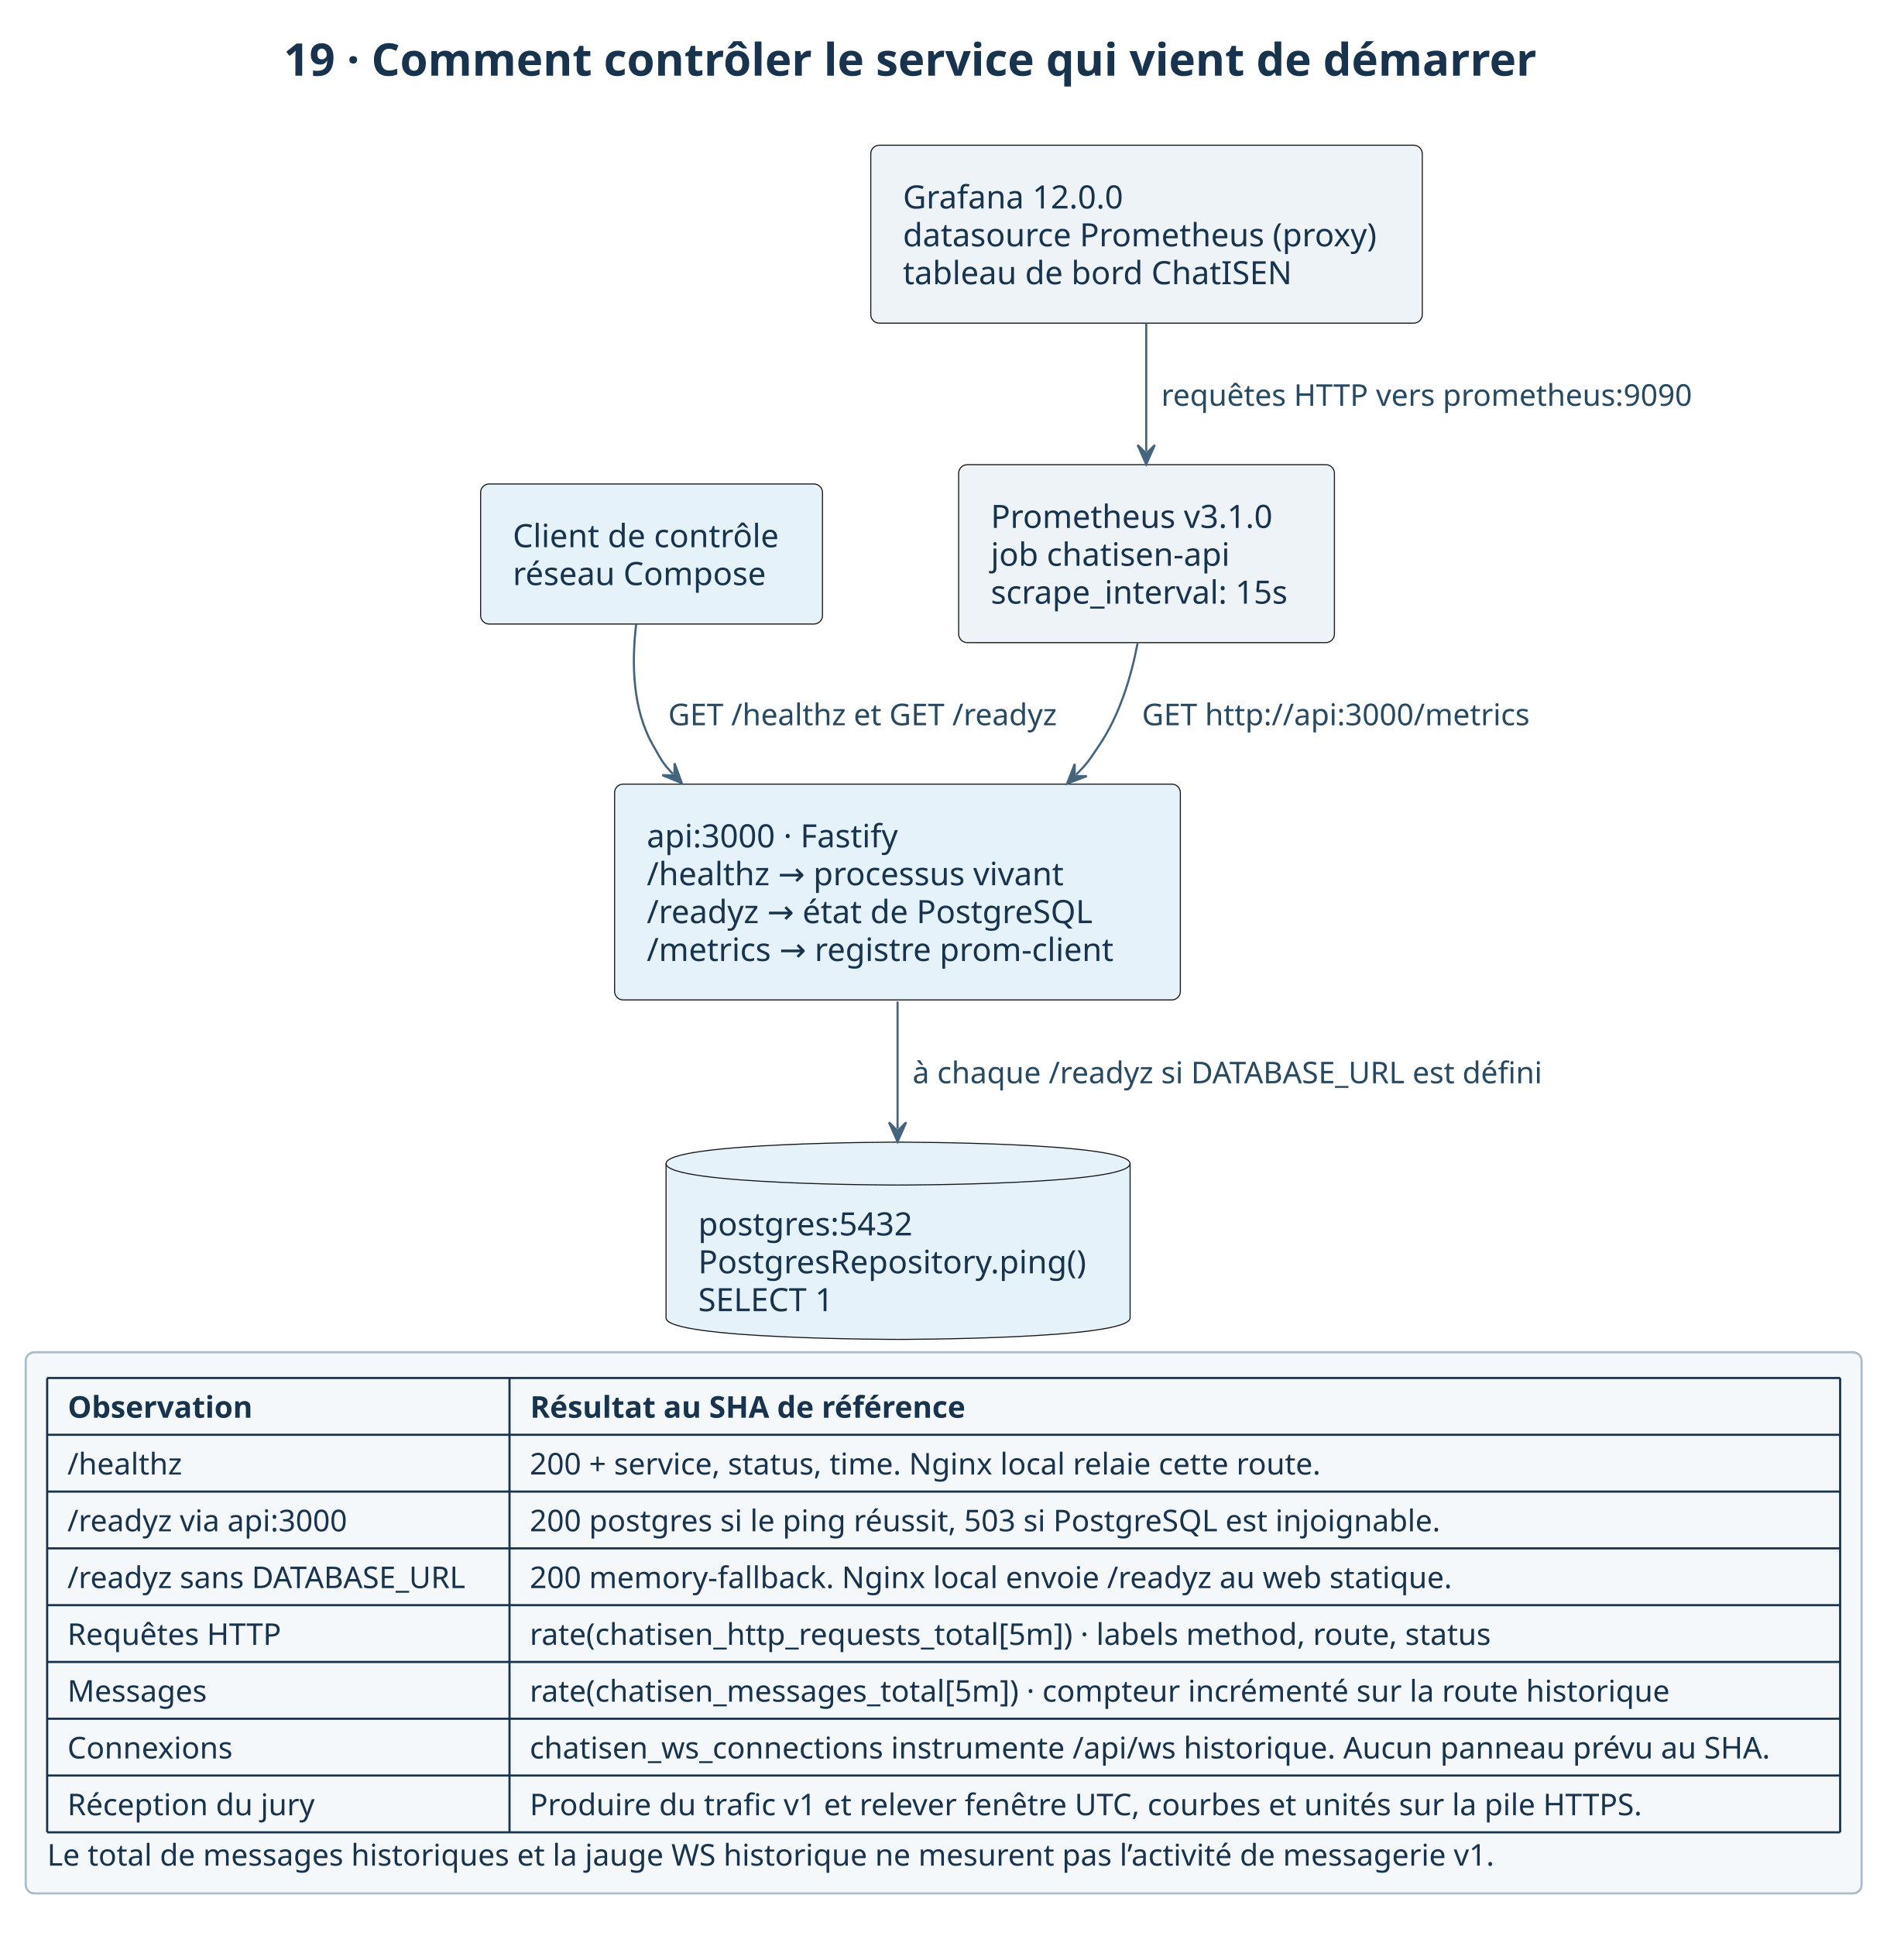
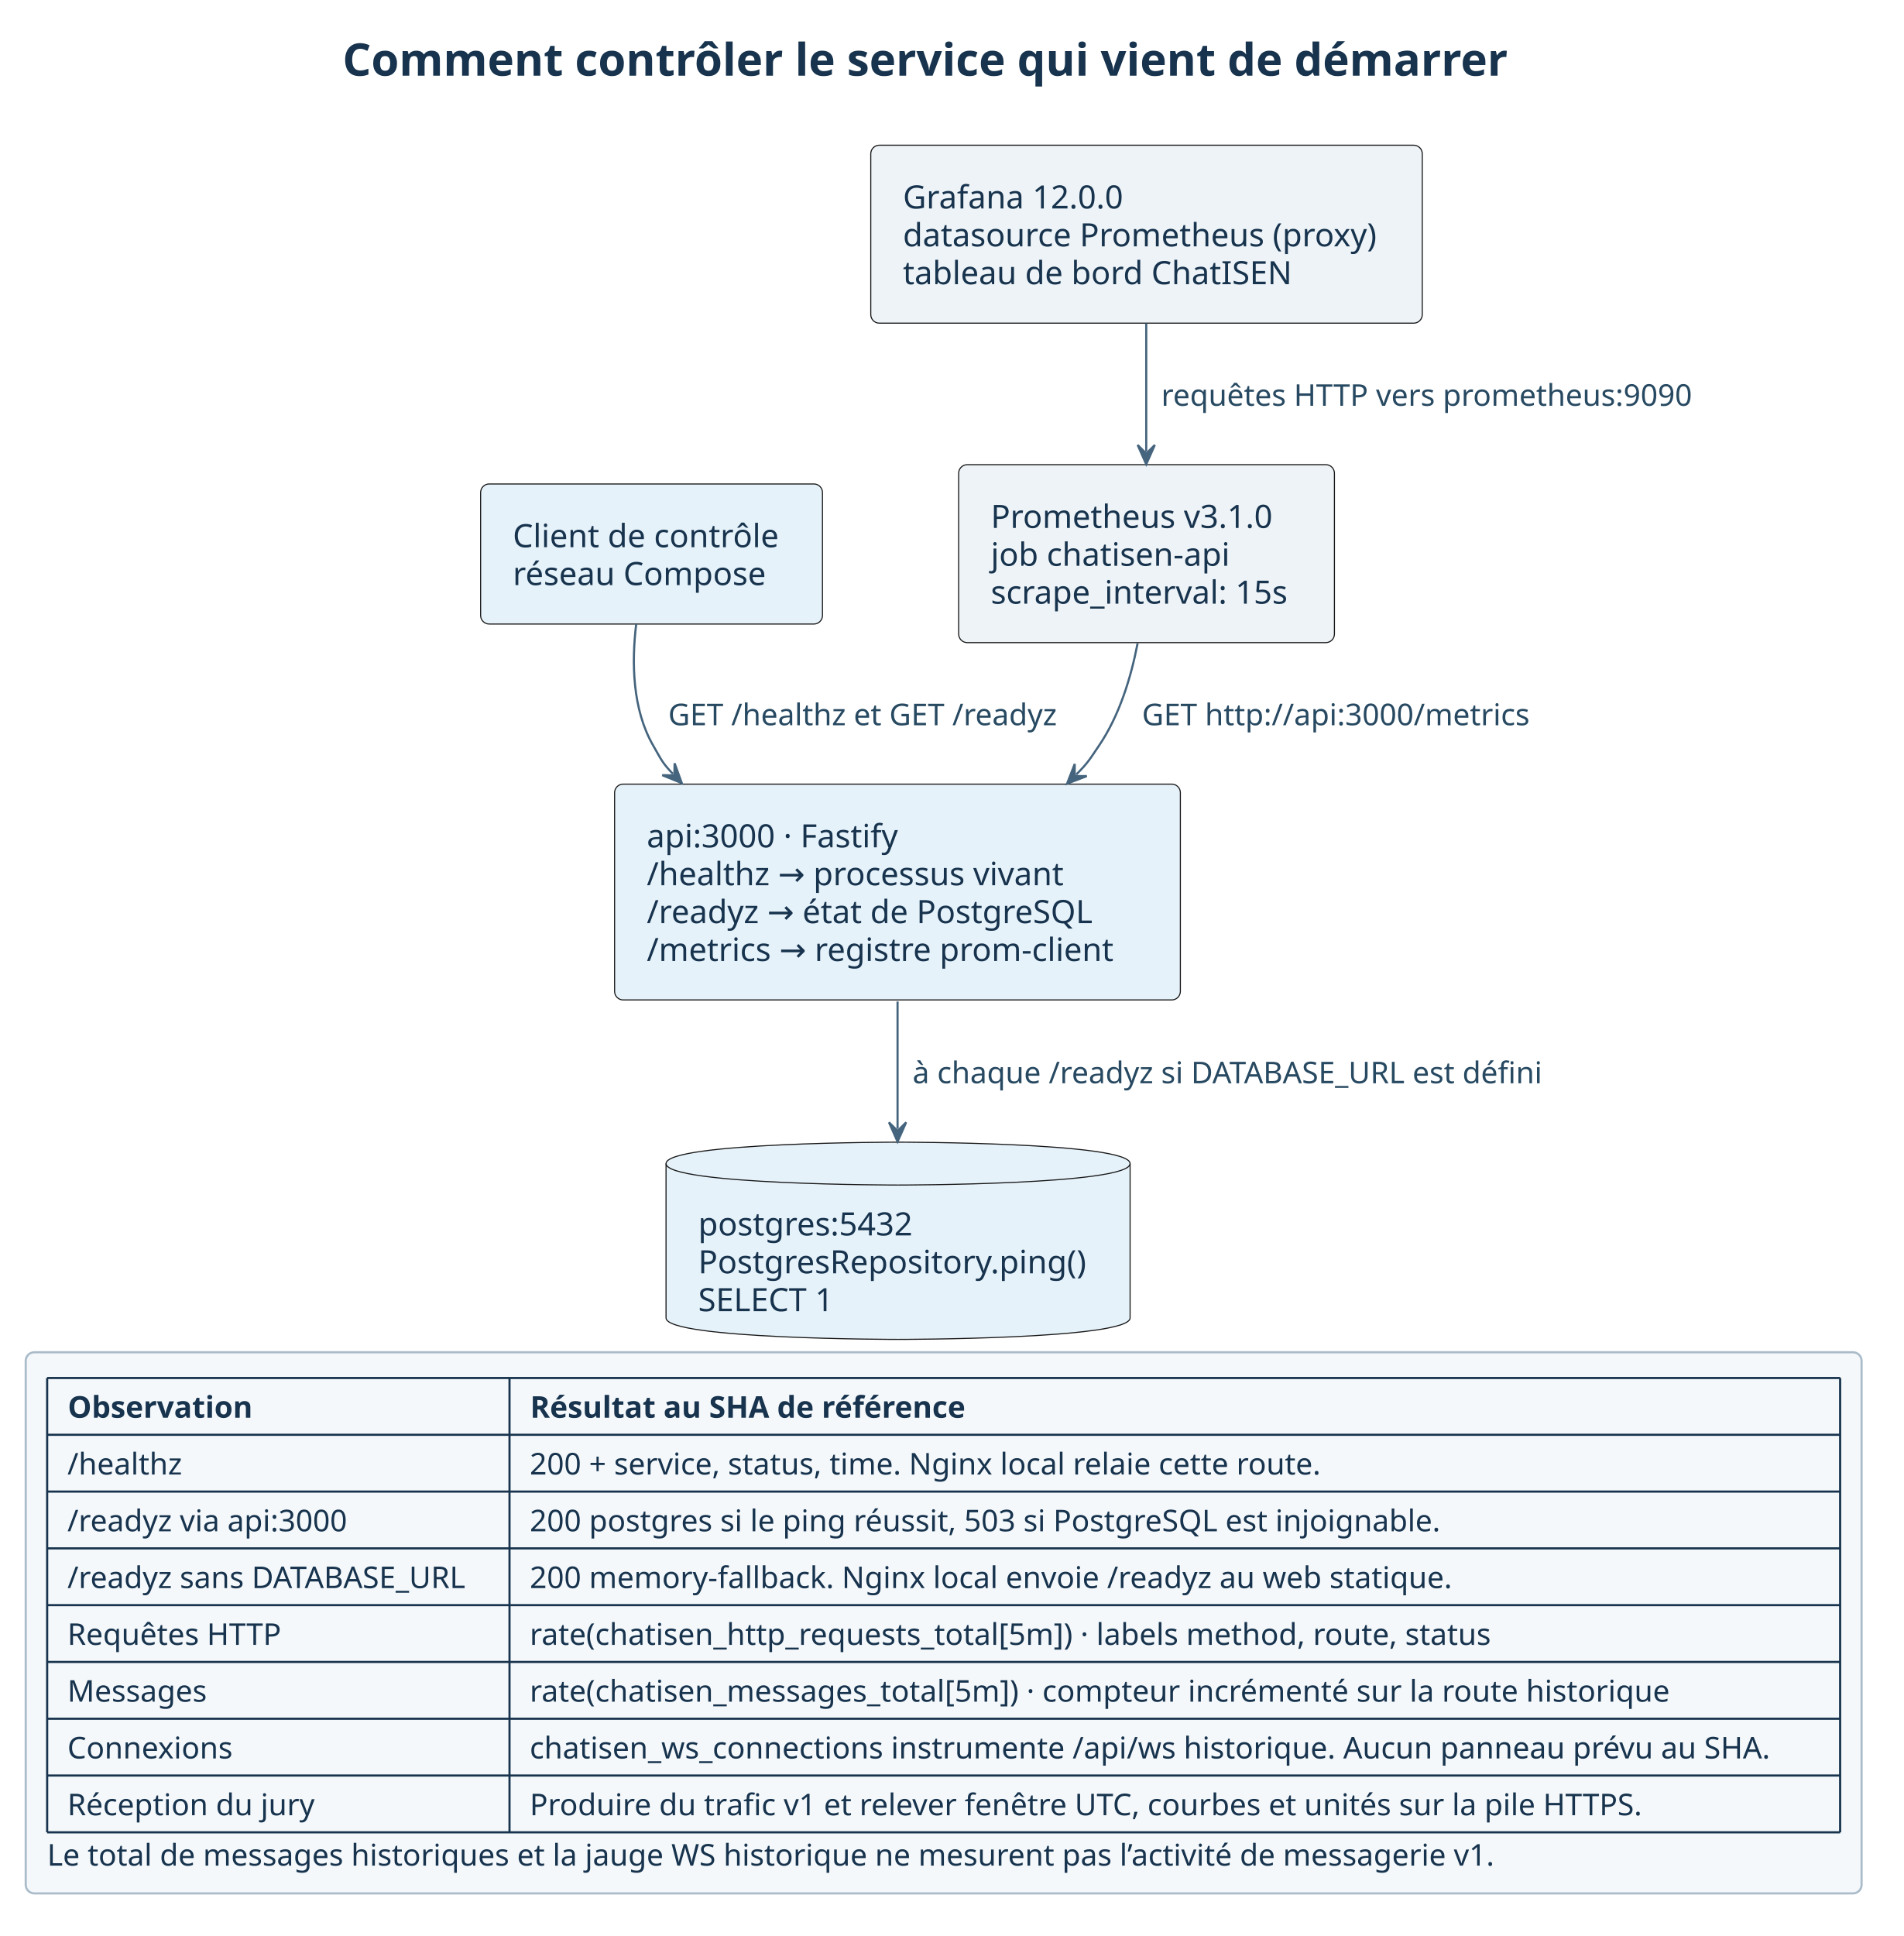
<svg xmlns="http://www.w3.org/2000/svg" contentStyleType="text/css" data-diagram-type="DESCRIPTION" height="903px" preserveAspectRatio="none" style="width:888px;height:903px;background:#FFFFFF;" version="1.1" viewBox="0 0 888 903" width="888px" zoomAndPan="magnify">
  <defs />
  <g>
    <g class="title" data-source-line="26">
-       <text fill="#17334D" font-family="sans-serif" font-size="21" font-weight="bold" lengthAdjust="spacing" textLength="615.798" x="132.302" y="35.303">19 · Comment contrôler le service qui vient de démarrer</text>
+       <text fill="#17334D" font-family="sans-serif" font-size="21" font-weight="bold" lengthAdjust="spacing" textLength="560.837" x="159.782" y="35.303">Comment contrôler le service qui vient de démarrer</text>
    </g>
    <g class="entity" data-entity="control" data-source-line="27" data-uid="ent0002" id="entity_control">
      <rect fill="#E6F2FA" height="65.332" rx="4" ry="4" style="stroke:#181818;stroke-width:0.5;" width="159.477" x="224.201" y="225.732" />
      <text fill="#17334D" font-family="sans-serif" font-size="15" lengthAdjust="spacing" textLength="129.477" x="239.201" y="255.234">Client de contrôle</text>
      <text fill="#17334D" font-family="sans-serif" font-size="15" lengthAdjust="spacing" textLength="121.091" x="239.201" y="272.9">réseau Compose</text>
    </g>
    <g class="entity" data-entity="api" data-source-line="28" data-uid="ent0003" id="entity_api">
      <rect fill="#E6F2FA" height="100.664" rx="4" ry="4" style="stroke:#181818;stroke-width:0.5;" width="263.921" x="286.701" y="365.732" />
      <text fill="#17334D" font-family="sans-serif" font-size="15" lengthAdjust="spacing" textLength="126.255" x="301.701" y="395.234">api:3000 · Fastify</text>
      <text fill="#17334D" font-family="sans-serif" font-size="15" lengthAdjust="spacing" textLength="207.056" x="301.701" y="412.9">/healthz → processus vivant</text>
      <text fill="#17334D" font-family="sans-serif" font-size="15" lengthAdjust="spacing" textLength="218.503" x="301.701" y="430.566">/readyz → état de PostgreSQL</text>
      <text fill="#17334D" font-family="sans-serif" font-size="15" lengthAdjust="spacing" textLength="233.921" x="301.701" y="448.232">/metrics → registre prom-client</text>
    </g>
    <g class="entity" data-entity="db" data-source-line="29" data-uid="ent0004" id="entity_db">
      <path d="M310.701,542.732 C310.701,532.732 418.938,532.732 418.938,532.732 C418.938,532.732 527.176,532.732 527.176,542.732 L527.176,614.731 C527.176,624.731 418.938,624.731 418.938,624.731 C418.938,624.731 310.701,624.731 310.701,614.731 L310.701,542.732" fill="#E6F2FA" style="stroke:#181818;stroke-width:0.5;" />
      <path d="M310.701,542.732 C310.701,552.732 418.938,552.732 418.938,552.732 C418.938,552.732 527.176,552.732 527.176,542.732" fill="none" style="stroke:#181818;stroke-width:0.5;" />
      <text fill="#17334D" font-family="sans-serif" font-size="15" lengthAdjust="spacing" textLength="106.091" x="325.701" y="576.234">postgres:5432</text>
      <text fill="#17334D" font-family="sans-serif" font-size="15" lengthAdjust="spacing" textLength="186.475" x="325.701" y="593.9">PostgresRepository.ping()</text>
      <text fill="#17334D" font-family="sans-serif" font-size="15" lengthAdjust="spacing" textLength="66.431" x="325.701" y="611.566">SELECT 1</text>
    </g>
    <g class="entity" data-entity="p" data-source-line="30" data-uid="ent0005" id="entity_p">
      <rect fill="#EDF3F7" height="82.998" rx="4" ry="4" style="stroke:#181818;stroke-width:0.5;" width="175.291" x="447.201" y="216.732" />
      <text fill="#17334D" font-family="sans-serif" font-size="15" lengthAdjust="spacing" textLength="136.692" x="462.201" y="246.234">Prometheus v3.1.0</text>
      <text fill="#17334D" font-family="sans-serif" font-size="15" lengthAdjust="spacing" textLength="119.238" x="462.201" y="263.9">job chatisen-api</text>
      <text fill="#17334D" font-family="sans-serif" font-size="15" lengthAdjust="spacing" textLength="145.291" x="462.201" y="281.566">scrape_interval: 15s</text>
    </g>
    <g class="entity" data-entity="g" data-source-line="31" data-uid="ent0006" id="entity_g">
      <rect fill="#EDF3F7" height="82.998" rx="4" ry="4" style="stroke:#181818;stroke-width:0.5;" width="257.278" x="406.201" y="67.732" />
      <text fill="#17334D" font-family="sans-serif" font-size="15" lengthAdjust="spacing" textLength="108.831" x="421.201" y="97.234">Grafana 12.0.0</text>
      <text fill="#17334D" font-family="sans-serif" font-size="15" lengthAdjust="spacing" textLength="227.278" x="421.201" y="114.9">datasource Prometheus (proxy)</text>
      <text fill="#17334D" font-family="sans-serif" font-size="15" lengthAdjust="spacing" textLength="185.083" x="421.201" y="132.566">tableau de bord ChatISEN</text>
    </g>
    <g class="link" data-entity-1="control" data-entity-2="api" data-uid="lnk7" id="link_control_api">
      <polygon fill="#45647D" points="318.055,365.272,314.696,356.014,314.588,361.669,308.932,361.561,318.055,365.272" style="stroke:#45647D;stroke-width:1;" />
      <path d="M296.772,291.128 C294.619,308.921 294.942,330.834 304.701,347.732 C308.382,354.106 308.764,355.618 313.894,360.949" fill="none" style="stroke:#45647D;stroke-width:1;" />
      <text fill="#274961" font-family="sans-serif" font-size="14" lengthAdjust="spacing" textLength="194.182" x="311.701" y="338.268">GET /healthz et GET /readyz</text>
    </g>
    <g class="link" data-entity-1="api" data-entity-2="db" data-uid="lnk8" id="link_api_db">
      <polygon fill="#45647D" points="418.701,532.495,422.701,523.495,418.701,527.495,414.701,523.495,418.701,532.495" style="stroke:#45647D;stroke-width:1;" />
      <path d="M418.701,467.136 C418.701,488.025 418.701,506.131 418.701,526.495" fill="none" style="stroke:#45647D;stroke-width:1;" />
      <text fill="#274961" font-family="sans-serif" font-size="14" lengthAdjust="spacing" textLength="310.365" x="425.701" y="505.268">à chaque /readyz si DATABASE_URL est défini</text>
    </g>
    <g class="link" data-entity-1="p" data-entity-2="api" data-uid="lnk9" id="link_p_api">
      <polygon fill="#45647D" points="497.781,365.5,506.985,361.992,501.328,361.975,501.345,356.318,497.781,365.5" style="stroke:#45647D;stroke-width:1;" />
      <path d="M530.68,300.025 C527.611,315.95 522.208,333.711 512.701,347.732 C508.417,354.051 507.588,355.752 502.037,361.27" fill="none" style="stroke:#45647D;stroke-width:1;" />
      <text fill="#274961" font-family="sans-serif" font-size="14" lengthAdjust="spacing" textLength="196.034" x="532.701" y="338.268">GET http://api:3000/metrics</text>
    </g>
    <g class="link" data-entity-1="g" data-entity-2="p" data-uid="lnk10" id="link_g_p">
      <polygon fill="#45647D" points="534.701,216.552,538.701,207.552,534.701,211.552,530.701,207.552,534.701,216.552" style="stroke:#45647D;stroke-width:1;" />
      <path d="M534.701,150.79 C534.701,171.271 534.701,190.054 534.701,210.552" fill="none" style="stroke:#45647D;stroke-width:1;" />
      <text fill="#274961" font-family="sans-serif" font-size="14" lengthAdjust="spacing" textLength="257.332" x="541.701" y="189.268">requêtes HTTP vers prometheus:9090</text>
    </g>
    <g class="legend" data-source-line="36">
      <rect fill="#F4F8FB" height="252.394" rx="4" ry="4" style="stroke:#AABCCA;stroke-width:1;" width="856.402" x="12" y="630.732" />
      <text fill="#17334D" font-family="sans-serif" font-size="14" font-weight="bold" lengthAdjust="spacing" textLength="88.184" x="31.614" y="661.268">Observation</text>
      <text fill="#17334D" font-family="sans-serif" font-size="14" font-weight="bold" lengthAdjust="spacing" textLength="209.685" x="247.294" y="661.268">Résultat au SHA de référence</text>
      <text fill="#17334D" font-family="sans-serif" font-size="14" lengthAdjust="spacing" textLength="57.559" x="31.43" y="687.756">/healthz</text>
      <text fill="#17334D" font-family="sans-serif" font-size="14" lengthAdjust="spacing" textLength="391.959" x="247.109" y="687.756">200 + service, status, time. Nginx local relaie cette route.</text>
      <text fill="#17334D" font-family="sans-serif" font-size="14" lengthAdjust="spacing" textLength="141.066" x="31.43" y="714.244">/readyz via api:3000</text>
      <text fill="#17334D" font-family="sans-serif" font-size="14" lengthAdjust="spacing" textLength="448.185" x="247.109" y="714.244">200 postgres si le ping réussit, 503 si PostgreSQL est injoignable.</text>
      <text fill="#17334D" font-family="sans-serif" font-size="14" lengthAdjust="spacing" textLength="196.82" x="31.43" y="740.732">/readyz sans DATABASE_URL</text>
      <text fill="#17334D" font-family="sans-serif" font-size="14" lengthAdjust="spacing" textLength="454.836" x="247.109" y="740.732">200 memory-fallback. Nginx local envoie /readyz au web statique.</text>
      <text fill="#17334D" font-family="sans-serif" font-size="14" lengthAdjust="spacing" textLength="102.286" x="31.43" y="767.221">Requêtes HTTP</text>
      <text fill="#17334D" font-family="sans-serif" font-size="14" lengthAdjust="spacing" textLength="465.726" x="247.109" y="767.221">rate(chatisen_http_requests_total[5m]) · labels method, route, status</text>
      <text fill="#17334D" font-family="sans-serif" font-size="14" lengthAdjust="spacing" textLength="65.529" x="31.43" y="793.709">Messages</text>
      <text fill="#17334D" font-family="sans-serif" font-size="14" lengthAdjust="spacing" textLength="549.261" x="247.109" y="793.709">rate(chatisen_messages_total[5m]) · compteur incrémenté sur la route historique</text>
      <text fill="#17334D" font-family="sans-serif" font-size="14" lengthAdjust="spacing" textLength="80.52" x="31.43" y="820.197">Connexions</text>
      <text fill="#17334D" font-family="sans-serif" font-size="14" lengthAdjust="spacing" textLength="601.863" x="247.109" y="820.197">chatisen_ws_connections instrumente /api/ws historique. Aucun panneau prévu au SHA.</text>
      <text fill="#17334D" font-family="sans-serif" font-size="14" lengthAdjust="spacing" textLength="119.356" x="31.43" y="846.686">Réception du jury</text>
      <text fill="#17334D" font-family="sans-serif" font-size="14" lengthAdjust="spacing" textLength="542.179" x="247.109" y="846.686">Produire du trafic v1 et relever fenêtre UTC, courbes et unités sur la pile HTTPS.</text>
      <line style="stroke:#17334D;stroke-width:1;" x1="22" x2="858.402" y1="642.732" y2="642.732" />
      <line style="stroke:#17334D;stroke-width:1;" x1="22" x2="858.402" y1="669.221" y2="669.221" />
      <line style="stroke:#17334D;stroke-width:1;" x1="22" x2="858.402" y1="695.709" y2="695.709" />
      <line style="stroke:#17334D;stroke-width:1;" x1="22" x2="858.402" y1="722.197" y2="722.197" />
      <line style="stroke:#17334D;stroke-width:1;" x1="22" x2="858.402" y1="748.686" y2="748.686" />
      <line style="stroke:#17334D;stroke-width:1;" x1="22" x2="858.402" y1="775.174" y2="775.174" />
      <line style="stroke:#17334D;stroke-width:1;" x1="22" x2="858.402" y1="801.662" y2="801.662" />
      <line style="stroke:#17334D;stroke-width:1;" x1="22" x2="858.402" y1="828.15" y2="828.15" />
      <line style="stroke:#17334D;stroke-width:1;" x1="22" x2="858.402" y1="854.639" y2="854.639" />
      <line style="stroke:#17334D;stroke-width:1;" x1="22" x2="22" y1="642.732" y2="854.639" />
      <line style="stroke:#17334D;stroke-width:1;" x1="237.68" x2="237.68" y1="642.732" y2="854.639" />
      <line style="stroke:#17334D;stroke-width:1;" x1="858.402" x2="858.402" y1="642.732" y2="854.639" />
      <text fill="#17334D" font-family="sans-serif" font-size="14" lengthAdjust="spacing" textLength="701.812" x="22" y="870.174">Le total de messages historiques et la jauge WS historique ne mesurent pas l’activité de messagerie v1.</text>
    </g>
  </g>
</svg>
